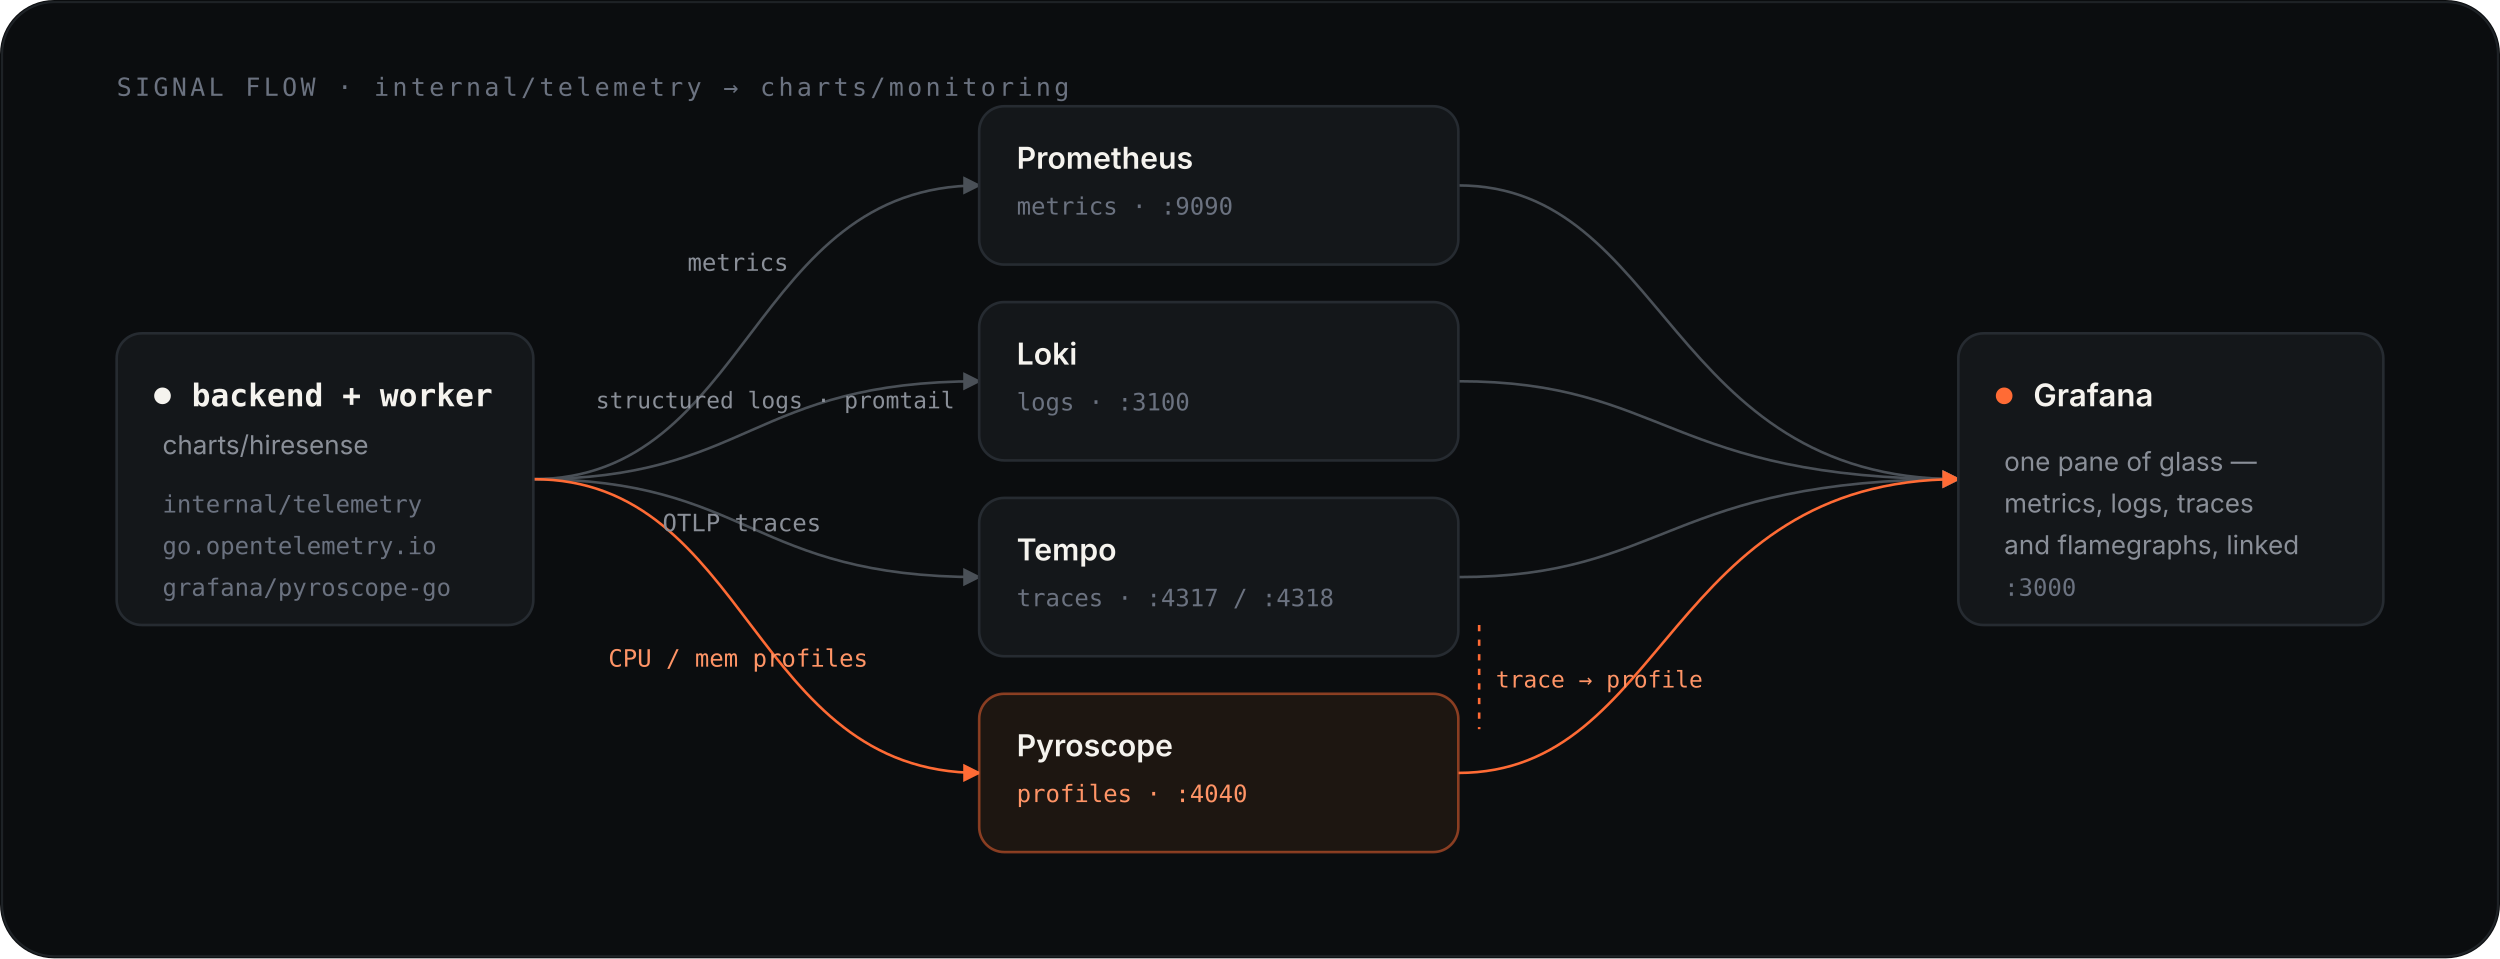
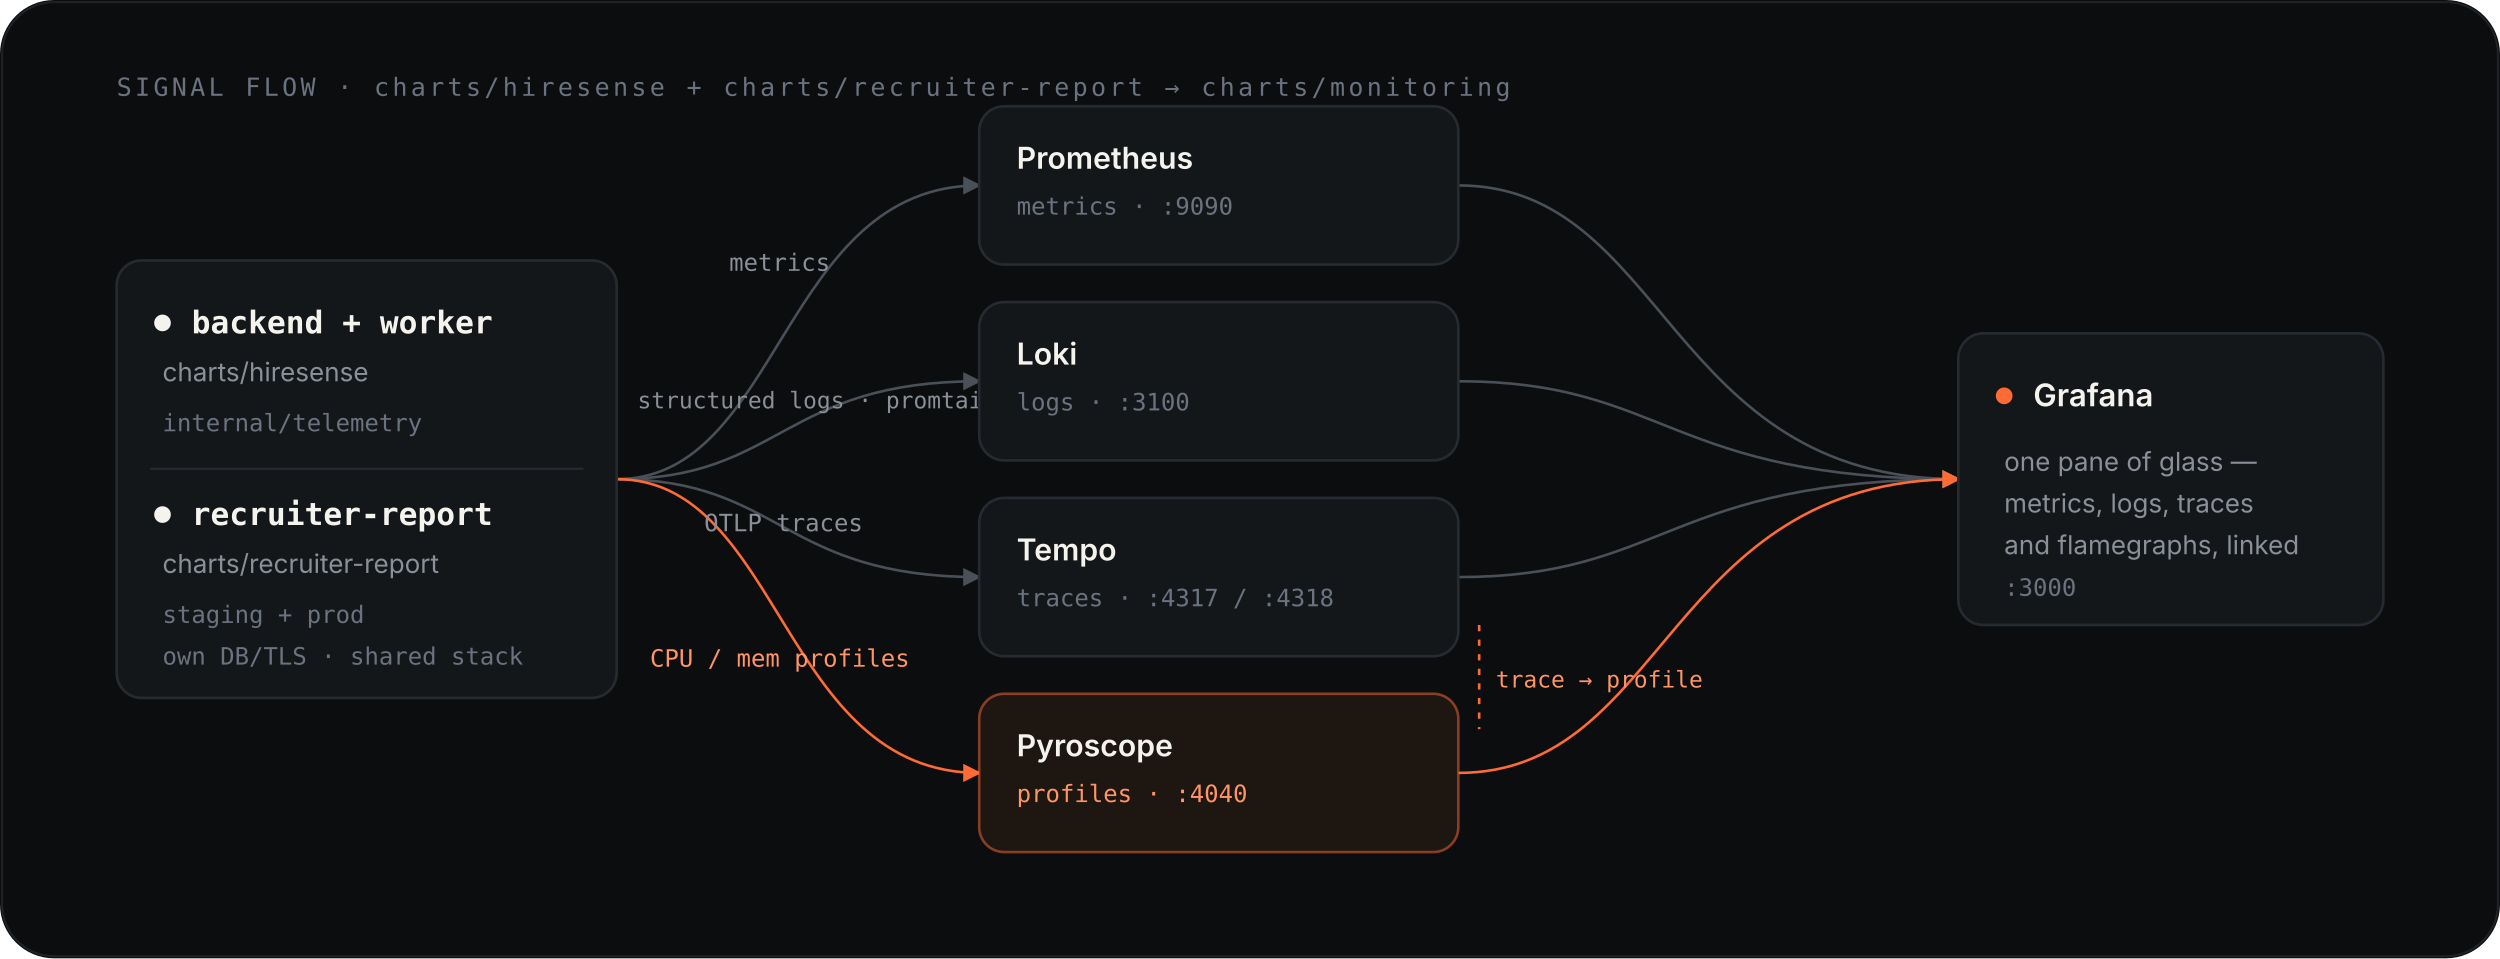
<svg xmlns="http://www.w3.org/2000/svg" width="1200" height="460" viewBox="0 0 1200 460" role="img" aria-labelledby="arch-title arch-desc">
  <defs>
    <marker id="arrow" viewBox="0 0 8 8" refX="7" refY="4" markerWidth="7" markerHeight="7" orient="auto-start-reverse">
      <path d="M0 0 L8 4 L0 8 z" fill="#4A5057" />
    </marker>
    <marker id="arrow-accent" viewBox="0 0 8 8" refX="7" refY="4" markerWidth="7" markerHeight="7" orient="auto-start-reverse">
      <path d="M0 0 L8 4 L0 8 z" fill="#FF6B35" />
    </marker>
  </defs>
  <rect width="1200" height="460" rx="26" fill="#0B0D0F" />
  <rect x="1" y="1" width="1198" height="458" rx="25" fill="none" stroke="#1E2226" stroke-width="1" />
-   <text x="56" y="46" font-family="ui-monospace,SFMono-Regular,Menlo,monospace" font-size="12" letter-spacing="1.6" fill="#6B7280">SIGNAL FLOW · internal/telemetry → charts/monitoring</text>
+   <text x="56" y="46" font-family="ui-monospace,SFMono-Regular,Menlo,monospace" font-size="12" letter-spacing="1.6" fill="#6B7280">SIGNAL FLOW · charts/hiresense + charts/recruiter-report → charts/monitoring</text>
  <g stroke="#4A5057" stroke-width="1.25" fill="none">
-     <path d="M256 230 C 360 230, 360 89, 470 89" marker-end="url(#arrow)" />
-     <path d="M256 230 C 360 230, 360 183, 470 183" marker-end="url(#arrow)" />
-     <path d="M256 230 C 360 230, 360 277, 470 277" marker-end="url(#arrow)" />
-     <path d="M256 230 C 360 230, 360 371, 470 371" stroke="#FF6B35" marker-end="url(#arrow-accent)" />
+     <path d="M296 230 C 375 230, 375 89, 470 89" marker-end="url(#arrow)" />
+     <path d="M296 230 C 375 230, 375 183, 470 183" marker-end="url(#arrow)" />
+     <path d="M296 230 C 375 230, 375 277, 470 277" marker-end="url(#arrow)" />
+     <path d="M296 230 C 375 230, 375 371, 470 371" stroke="#FF6B35" marker-end="url(#arrow-accent)" />
  </g>
  <g stroke="#4A5057" stroke-width="1.25" fill="none">
    <path d="M700 89  C 800 89,  800 230, 940 230" marker-end="url(#arrow)" />
    <path d="M700 183 C 800 183, 800 230, 940 230" marker-end="url(#arrow)" />
    <path d="M700 277 C 800 277, 800 230, 940 230" marker-end="url(#arrow)" />
    <path d="M700 371 C 800 371, 800 230, 940 230" stroke="#FF6B35" marker-end="url(#arrow-accent)" />
  </g>
  <path d="M710 300 V 350" stroke="#FF6B35" stroke-width="1.25" stroke-dasharray="3 4" fill="none" />
  <text x="718" y="330" font-family="ui-monospace,SFMono-Regular,Menlo,monospace" font-size="11" fill="#FF9466">trace → profile</text>
  <g font-family="ui-monospace,SFMono-Regular,Menlo,monospace" font-size="11.5" fill="#8A8F98">
-     <text x="330" y="130">metrics</text>
-     <text x="286" y="196" font-size="11">structured logs · promtail</text>
-     <text x="318" y="255">OTLP traces</text>
-     <text x="292" y="320" fill="#FF9466">CPU / mem profiles</text>
+     <text x="350" y="130">metrics</text>
+     <text x="306" y="196" font-size="11">structured logs · promtail</text>
+     <text x="338" y="255">OTLP traces</text>
+     <text x="312" y="320" fill="#FF9466">CPU / mem profiles</text>
  </g>
-   <g transform="translate(56,160)">
-     <rect width="200" height="140" rx="12" fill="#14171A" stroke="#262B31" stroke-width="1.25" />
+   <g transform="translate(56,125)">
+     <rect width="240" height="210" rx="12" fill="#14171A" stroke="#262B31" stroke-width="1.25" />
    <circle cx="22" cy="30" r="4" fill="#F5F3EE" />
    <text x="36" y="35" font-family="ui-monospace,SFMono-Regular,Menlo,monospace" font-size="15" font-weight="600" fill="#F5F3EE">backend + worker</text>
    <text x="22" y="58" font-family="-apple-system,BlinkMacSystemFont,sans-serif" font-size="12.5" fill="#8A8F98">charts/hiresense</text>
-     <text x="22" y="86" font-family="ui-monospace,SFMono-Regular,Menlo,monospace" font-size="11.5" fill="#6B7280">internal/telemetry</text>
-     <text x="22" y="106" font-family="ui-monospace,SFMono-Regular,Menlo,monospace" font-size="11.5" fill="#6B7280">go.opentelemetry.io</text>
-     <text x="22" y="126" font-family="ui-monospace,SFMono-Regular,Menlo,monospace" font-size="11.5" fill="#6B7280">grafana/pyroscope-go</text>
+     <text x="22" y="82" font-family="ui-monospace,SFMono-Regular,Menlo,monospace" font-size="11.5" fill="#6B7280">internal/telemetry</text>
+     <line x1="16" y1="100" x2="224" y2="100" stroke="#262B31" stroke-width="1" />
+     <circle cx="22" cy="122" r="4" fill="#F5F3EE" />
+     <text x="36" y="127" font-family="ui-monospace,SFMono-Regular,Menlo,monospace" font-size="15" font-weight="600" fill="#F5F3EE">recruiter-report</text>
+     <text x="22" y="150" font-family="-apple-system,BlinkMacSystemFont,sans-serif" font-size="12.5" fill="#8A8F98">charts/recruiter-report</text>
+     <text x="22" y="174" font-family="ui-monospace,SFMono-Regular,Menlo,monospace" font-size="11.5" fill="#6B7280">staging + prod</text>
+     <text x="22" y="194" font-family="ui-monospace,SFMono-Regular,Menlo,monospace" font-size="11.5" fill="#6B7280">own DB/TLS · shared stack</text>
  </g>
  <g font-family="-apple-system,BlinkMacSystemFont,sans-serif">
    <g transform="translate(470,51)">
      <rect width="230" height="76" rx="12" fill="#14171A" stroke="#262B31" stroke-width="1.25" />
      <text x="18" y="30" font-size="14.5" font-weight="600" fill="#F5F3EE">Prometheus</text>
      <text x="18" y="52" font-family="ui-monospace,SFMono-Regular,Menlo,monospace" font-size="11.5" fill="#6B7280">metrics · :9090</text>
    </g>
    <g transform="translate(470,145)">
      <rect width="230" height="76" rx="12" fill="#14171A" stroke="#262B31" stroke-width="1.25" />
      <text x="18" y="30" font-size="14.5" font-weight="600" fill="#F5F3EE">Loki</text>
      <text x="18" y="52" font-family="ui-monospace,SFMono-Regular,Menlo,monospace" font-size="11.5" fill="#6B7280">logs · :3100</text>
    </g>
    <g transform="translate(470,239)">
      <rect width="230" height="76" rx="12" fill="#14171A" stroke="#262B31" stroke-width="1.25" />
      <text x="18" y="30" font-size="14.5" font-weight="600" fill="#F5F3EE">Tempo</text>
      <text x="18" y="52" font-family="ui-monospace,SFMono-Regular,Menlo,monospace" font-size="11.5" fill="#6B7280">traces · :4317 / :4318</text>
    </g>
    <g transform="translate(470,333)">
      <rect width="230" height="76" rx="12" fill="#1D1611" stroke="#FF6B35" stroke-opacity="0.5" stroke-width="1.25" />
      <text x="18" y="30" font-size="14.5" font-weight="600" fill="#F5F3EE">Pyroscope</text>
      <text x="18" y="52" font-family="ui-monospace,SFMono-Regular,Menlo,monospace" font-size="11.5" fill="#FF9466">profiles · :4040</text>
    </g>
  </g>
  <g transform="translate(940,160)">
    <rect width="204" height="140" rx="12" fill="#14171A" stroke="#262B31" stroke-width="1.25" />
    <circle cx="22" cy="30" r="4" fill="#FF6B35" />
    <text x="36" y="35" font-family="-apple-system,BlinkMacSystemFont,sans-serif" font-size="15" font-weight="600" fill="#F5F3EE">Grafana</text>
    <text x="22" y="66" font-family="-apple-system,BlinkMacSystemFont,sans-serif" font-size="12.5" fill="#8A8F98">one pane of glass —</text>
    <text x="22" y="86" font-family="-apple-system,BlinkMacSystemFont,sans-serif" font-size="12.5" fill="#8A8F98">metrics, logs, traces</text>
    <text x="22" y="106" font-family="-apple-system,BlinkMacSystemFont,sans-serif" font-size="12.5" fill="#8A8F98">and flamegraphs, linked</text>
    <text x="22" y="126" font-family="ui-monospace,SFMono-Regular,Menlo,monospace" font-size="11.5" fill="#6B7280">:3000</text>
  </g>
</svg>
